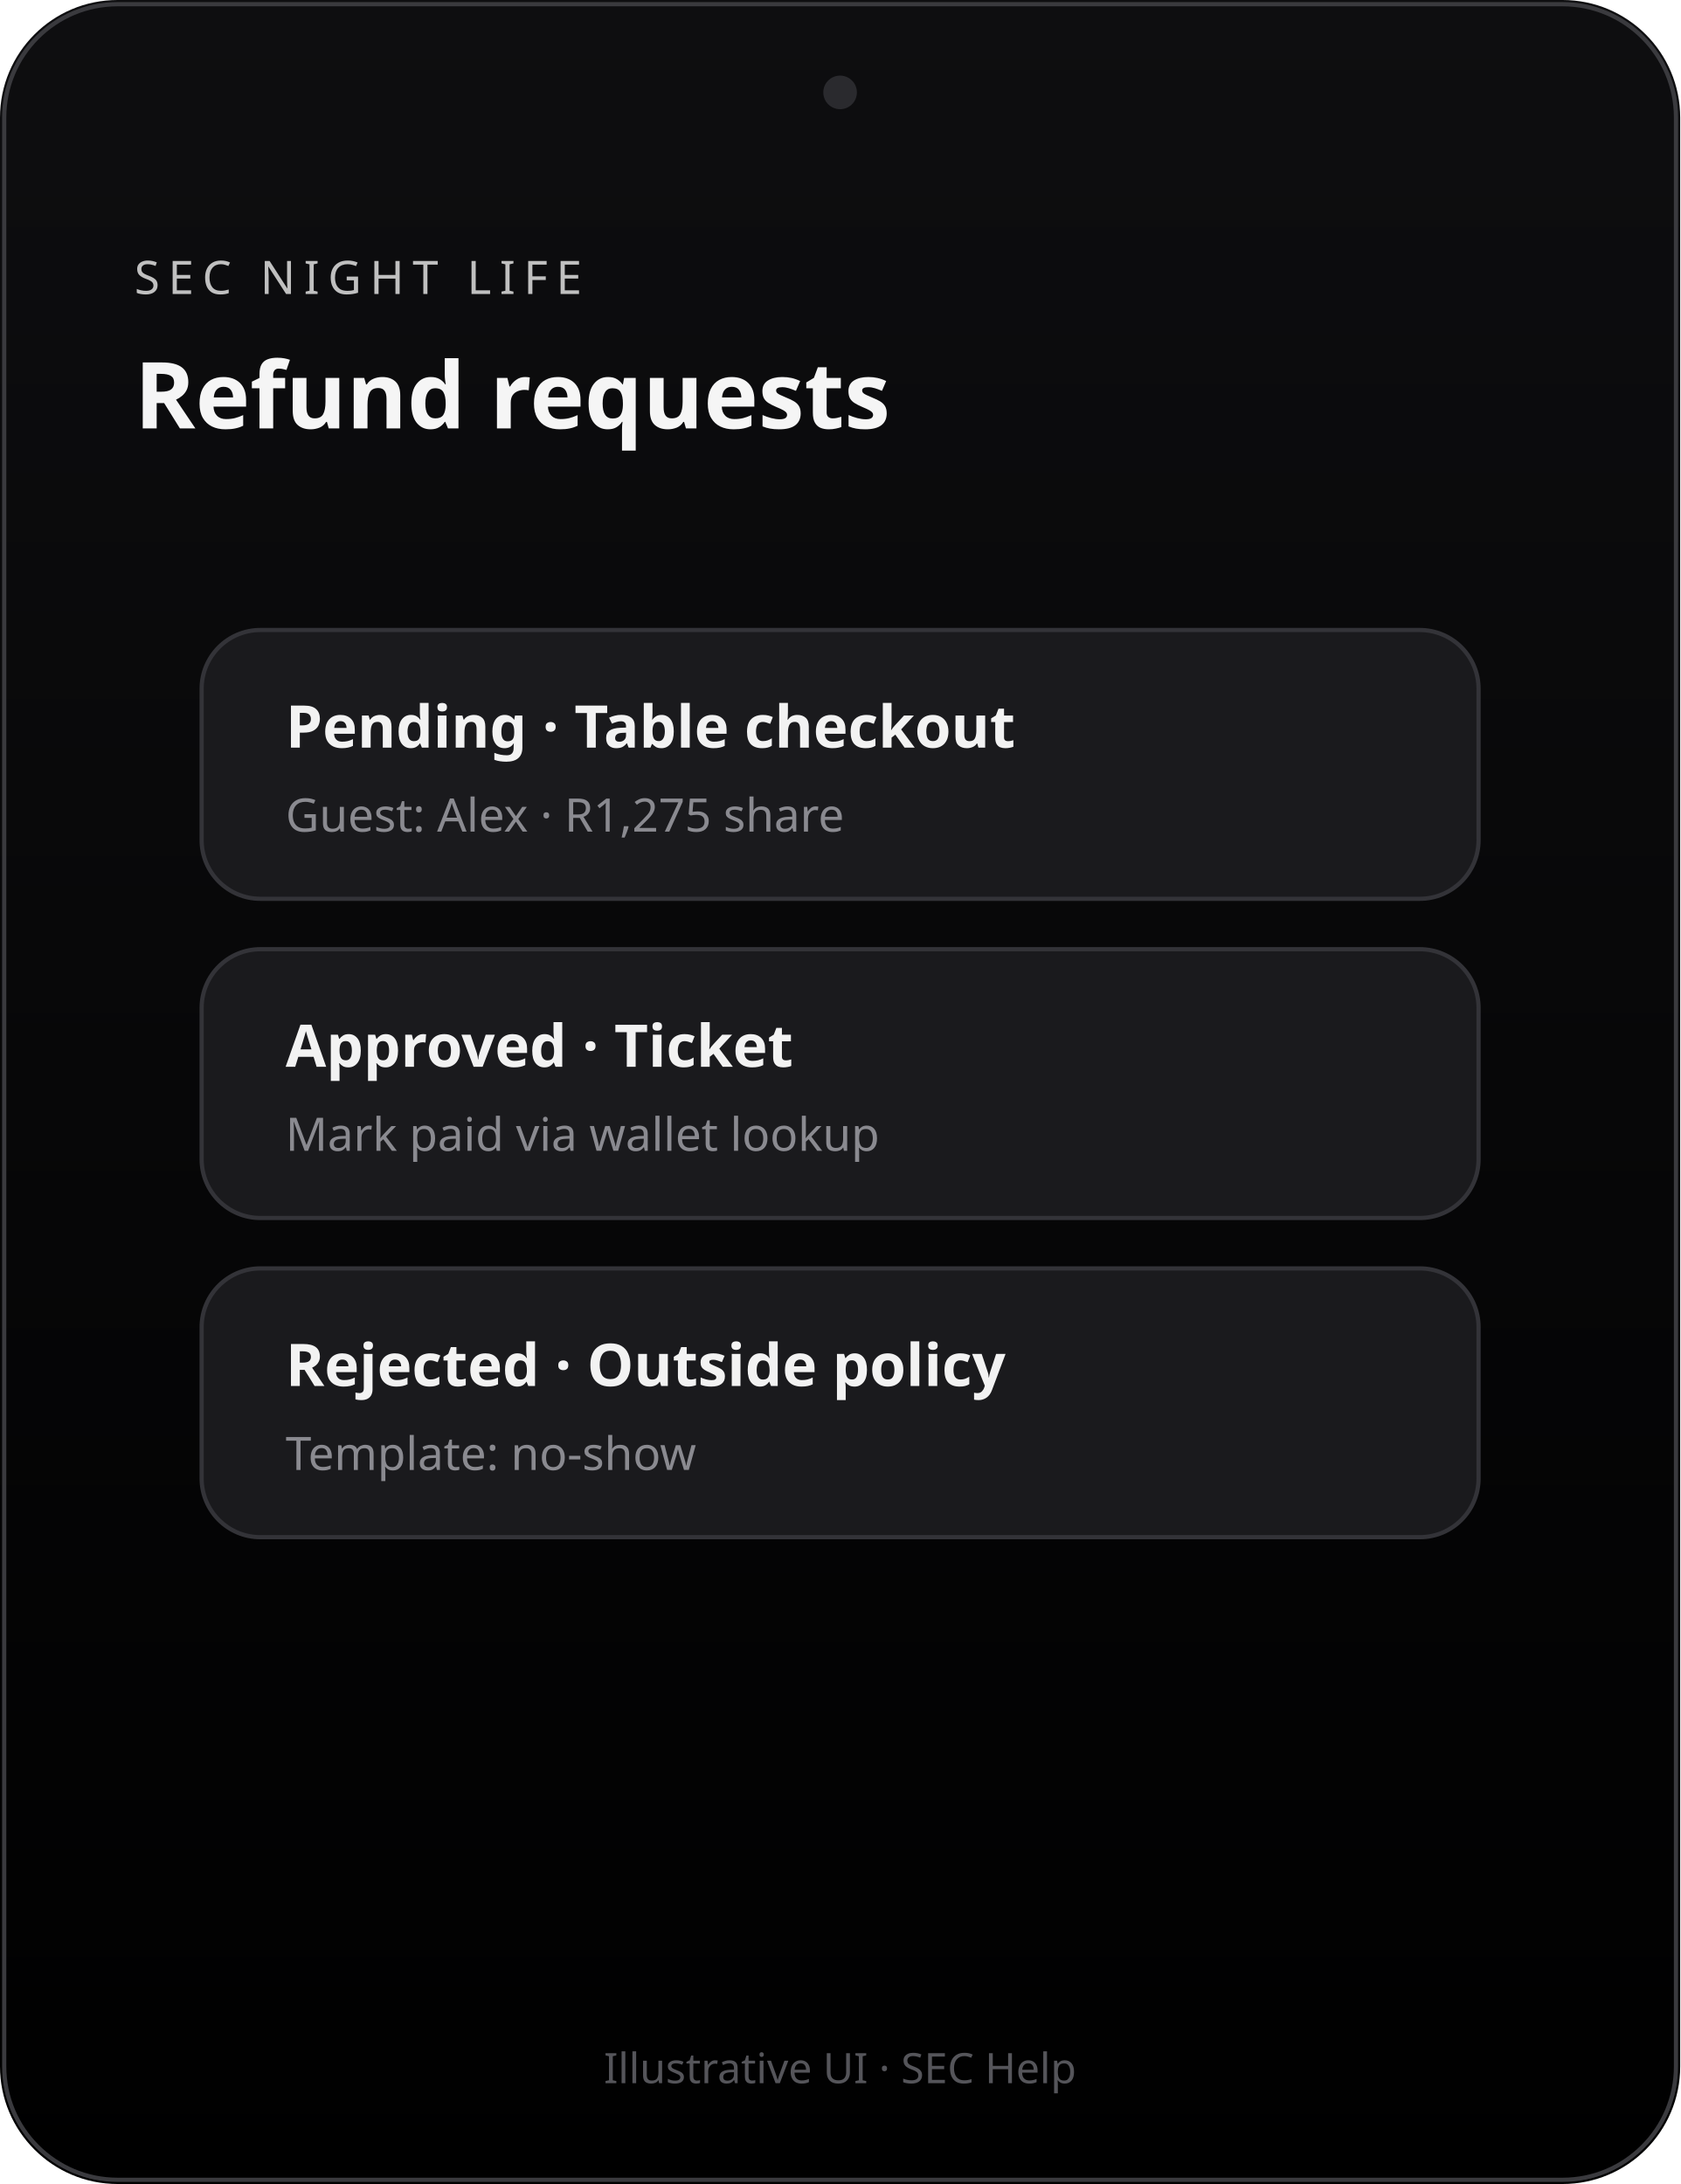
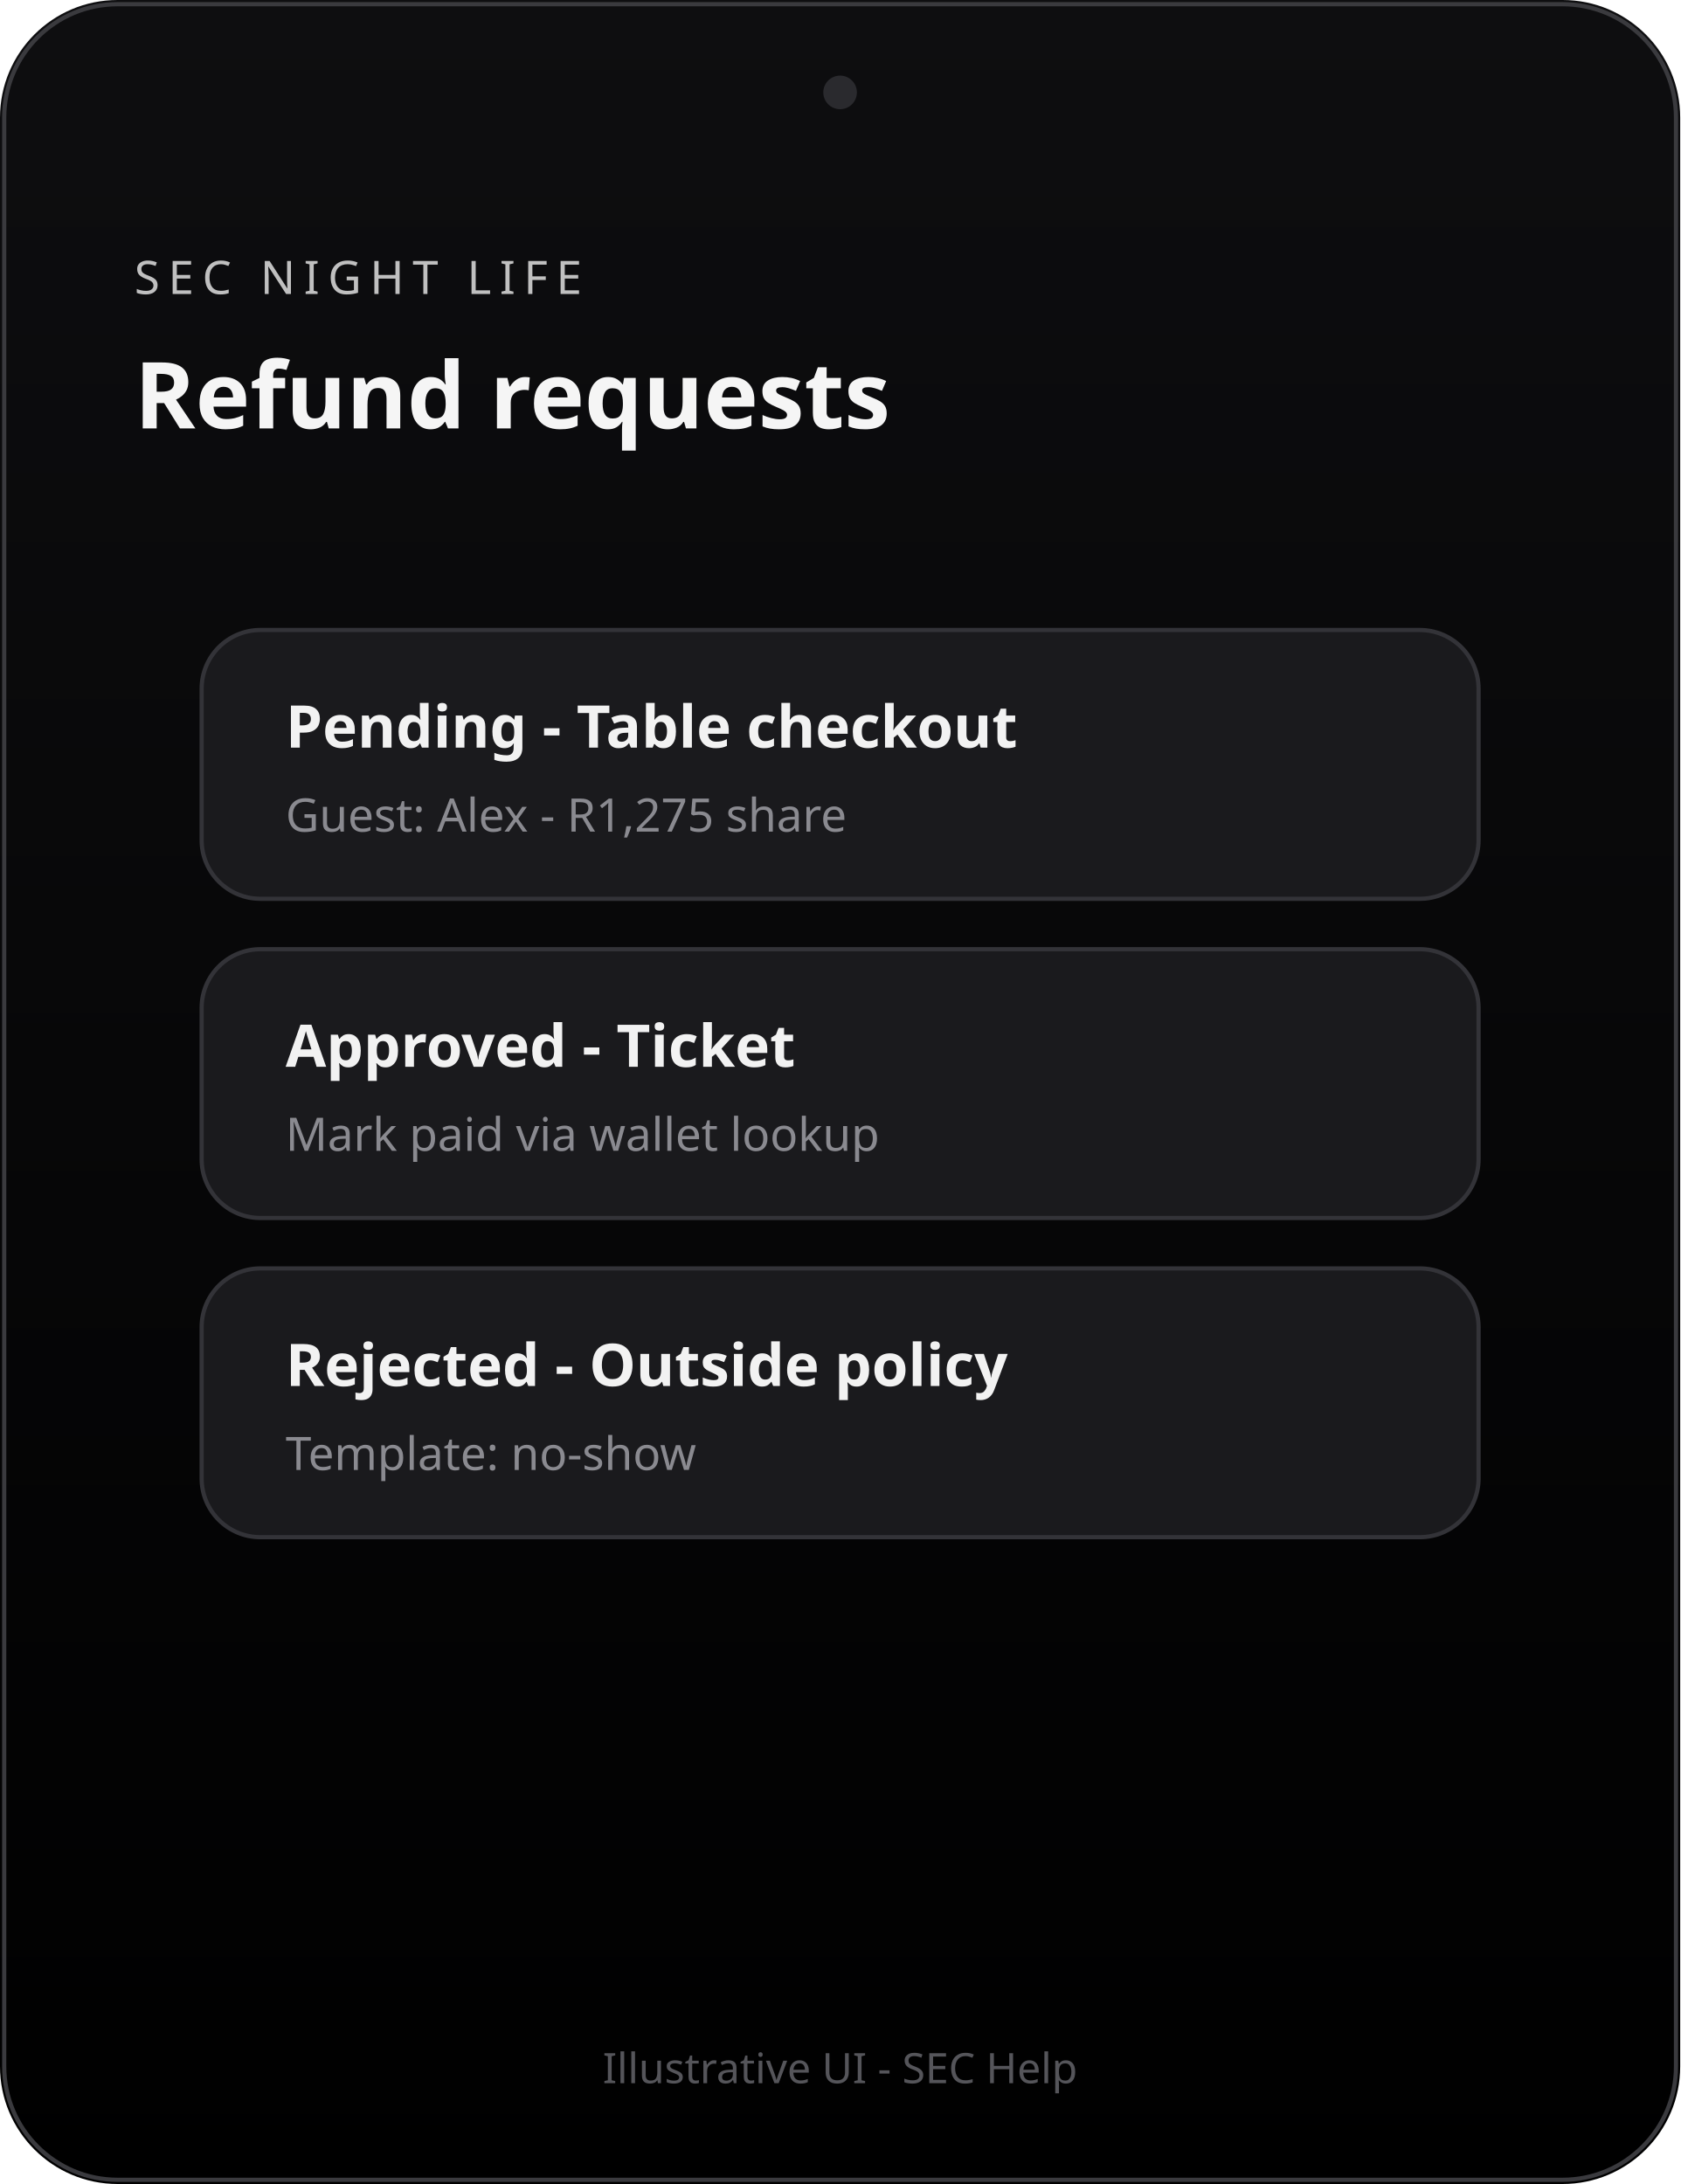
<svg xmlns="http://www.w3.org/2000/svg" viewBox="0 0 400 520" role="img">
  <defs>
    <linearGradient id="bg" x1="0" y1="0" x2="0" y2="1">
      <stop offset="0%" stop-color="#0e0e10" />
      <stop offset="100%" stop-color="#000" />
    </linearGradient>
  </defs>
  <rect width="400" height="520" rx="28" fill="url(#bg)" />
  <rect x="1" y="1" width="398" height="518" rx="27" fill="none" stroke="#3a3a3e" />
  <circle cx="200" cy="22" r="4" fill="#2a2a2e" />
  <text x="32" y="70" fill="#C0C0C0" font-family="system-ui,sans-serif" font-size="11" letter-spacing="2">SEC NIGHT LIFE</text>
  <text x="32" y="102" fill="#f5f5f5" font-family="system-ui,sans-serif" font-size="22" font-weight="700">Refund requests</text>
  <rect x="48" y="150" width="304" height="64" rx="14" fill="#1a1a1d" stroke="#333338" />
-   <text x="68" y="178" fill="#f2f2f2" font-family="system-ui,sans-serif" font-size="14" font-weight="600">Pending · Table checkout</text>
-   <text x="68" y="198" fill="#8a8a90" font-family="system-ui,sans-serif" font-size="11">Guest: Alex · R1,275 share</text>
+   <text x="68" y="178" fill="#f2f2f2" font-family="system-ui,sans-serif" font-size="14" font-weight="600">Pending - Table checkout</text>
+   <text x="68" y="198" fill="#8a8a90" font-family="system-ui,sans-serif" font-size="11">Guest: Alex - R1,275 share</text>
  <rect x="48" y="226" width="304" height="64" rx="14" fill="#1a1a1d" stroke="#333338" />
-   <text x="68" y="254" fill="#f2f2f2" font-family="system-ui,sans-serif" font-size="14" font-weight="600">Approved · Ticket</text>
+   <text x="68" y="254" fill="#f2f2f2" font-family="system-ui,sans-serif" font-size="14" font-weight="600">Approved - Ticket</text>
  <text x="68" y="274" fill="#8a8a90" font-family="system-ui,sans-serif" font-size="11">Mark paid via wallet lookup</text>
  <rect x="48" y="302" width="304" height="64" rx="14" fill="#1a1a1d" stroke="#333338" />
-   <text x="68" y="330" fill="#f2f2f2" font-family="system-ui,sans-serif" font-size="14" font-weight="600">Rejected · Outside policy</text>
+   <text x="68" y="330" fill="#f2f2f2" font-family="system-ui,sans-serif" font-size="14" font-weight="600">Rejected - Outside policy</text>
  <text x="68" y="350" fill="#8a8a90" font-family="system-ui,sans-serif" font-size="11">Template: no-show</text>
-   <text x="200" y="496" text-anchor="middle" fill="#55555a" font-family="system-ui,sans-serif" font-size="10">Illustrative UI · SEC Help</text>
+   <text x="200" y="496" text-anchor="middle" fill="#55555a" font-family="system-ui,sans-serif" font-size="10">Illustrative UI - SEC Help</text>
</svg>
